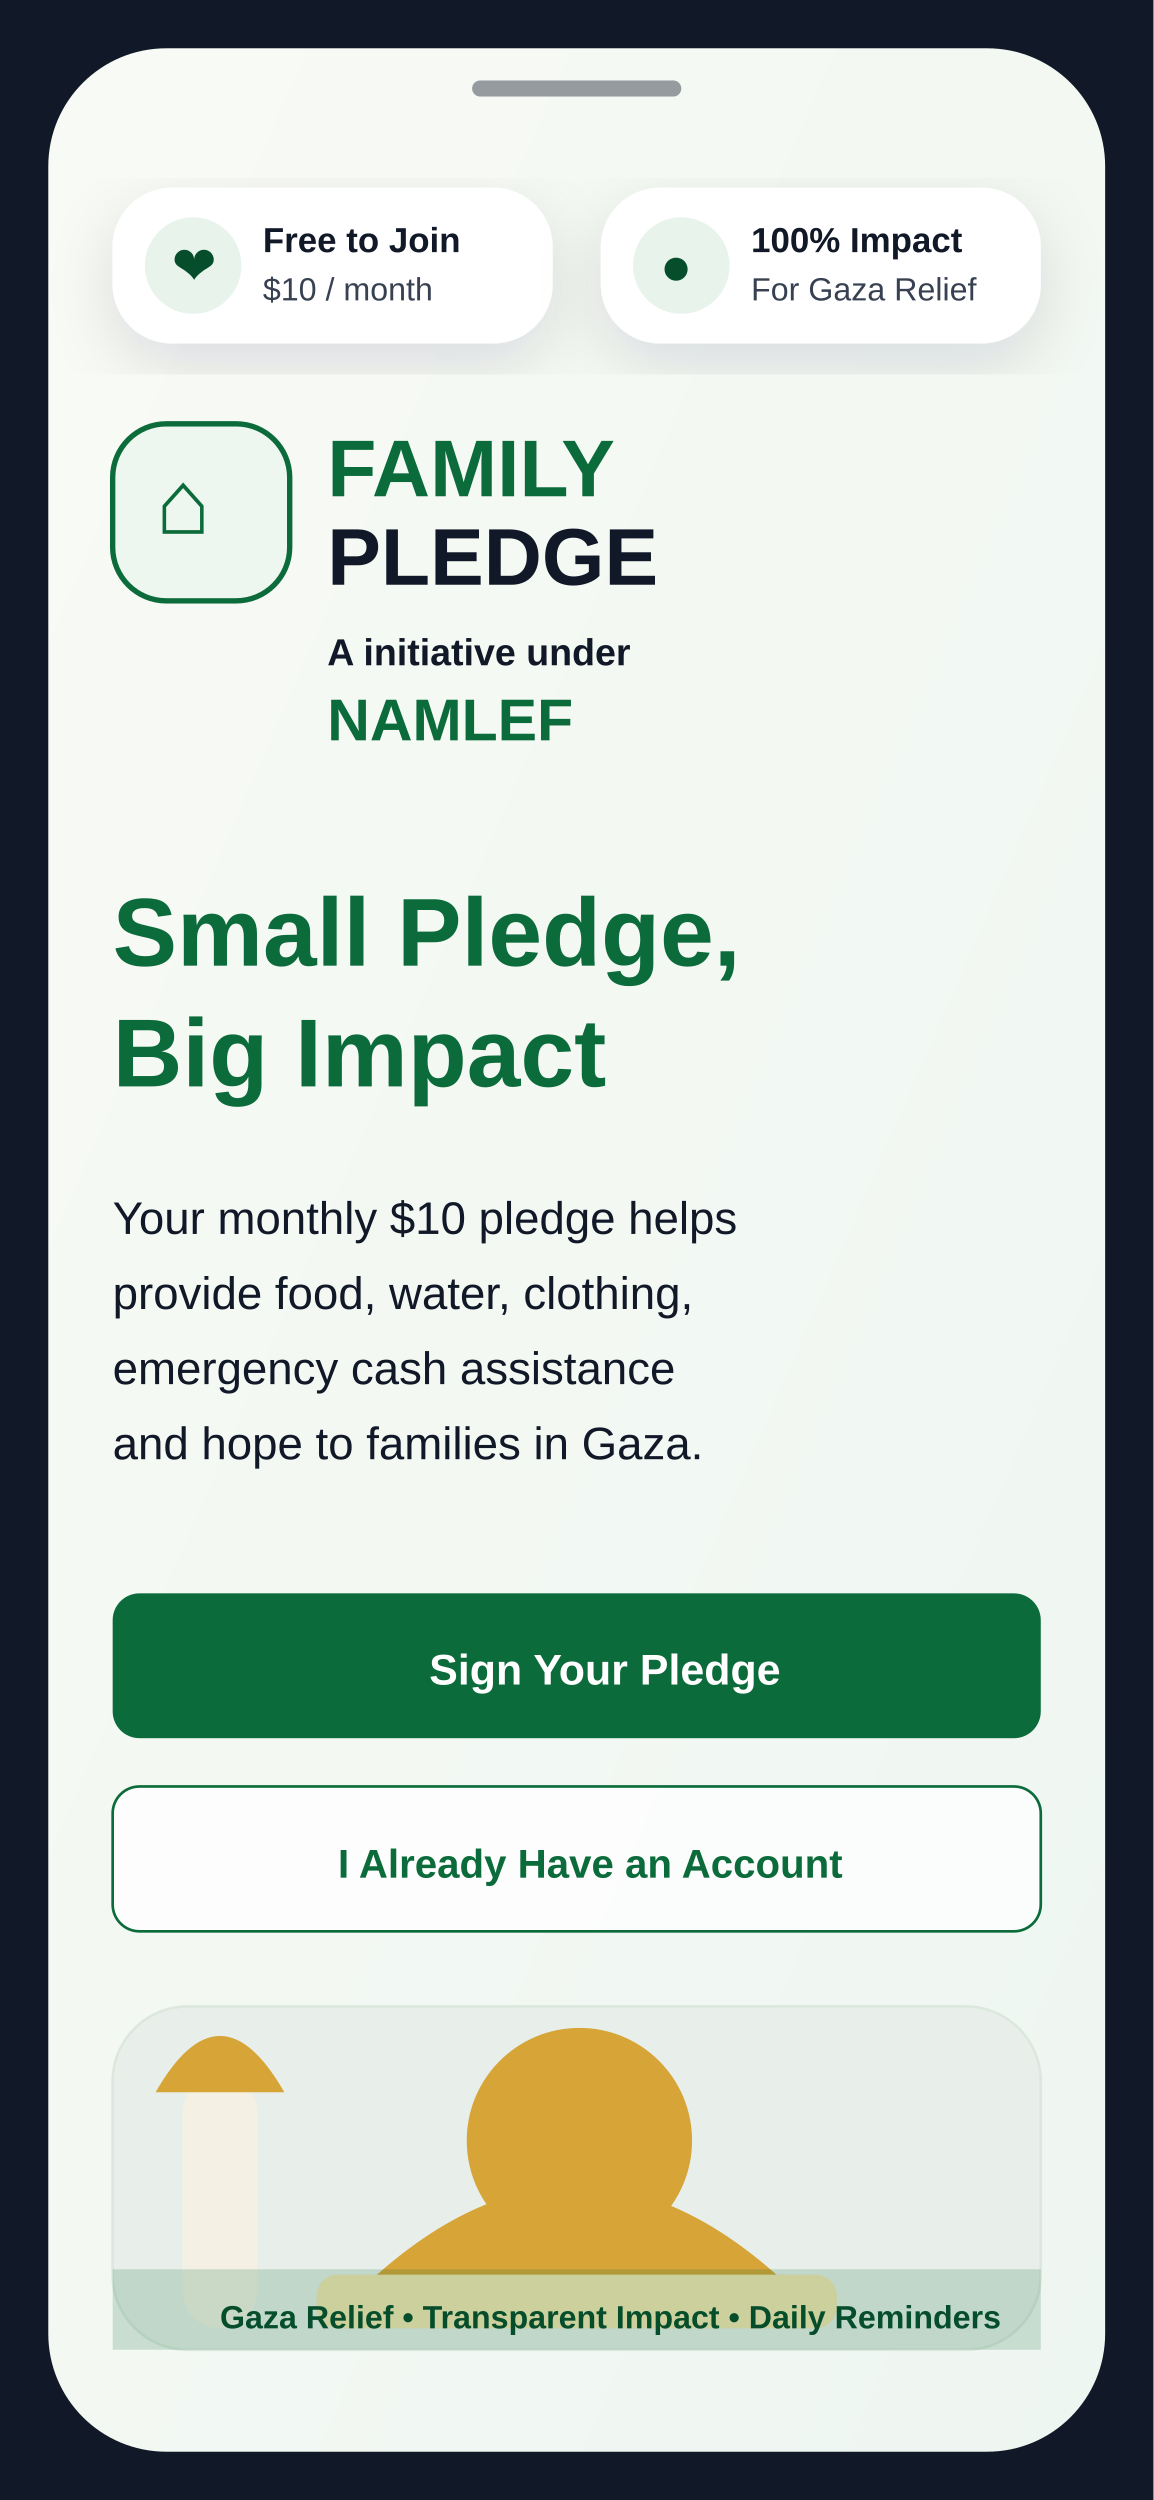
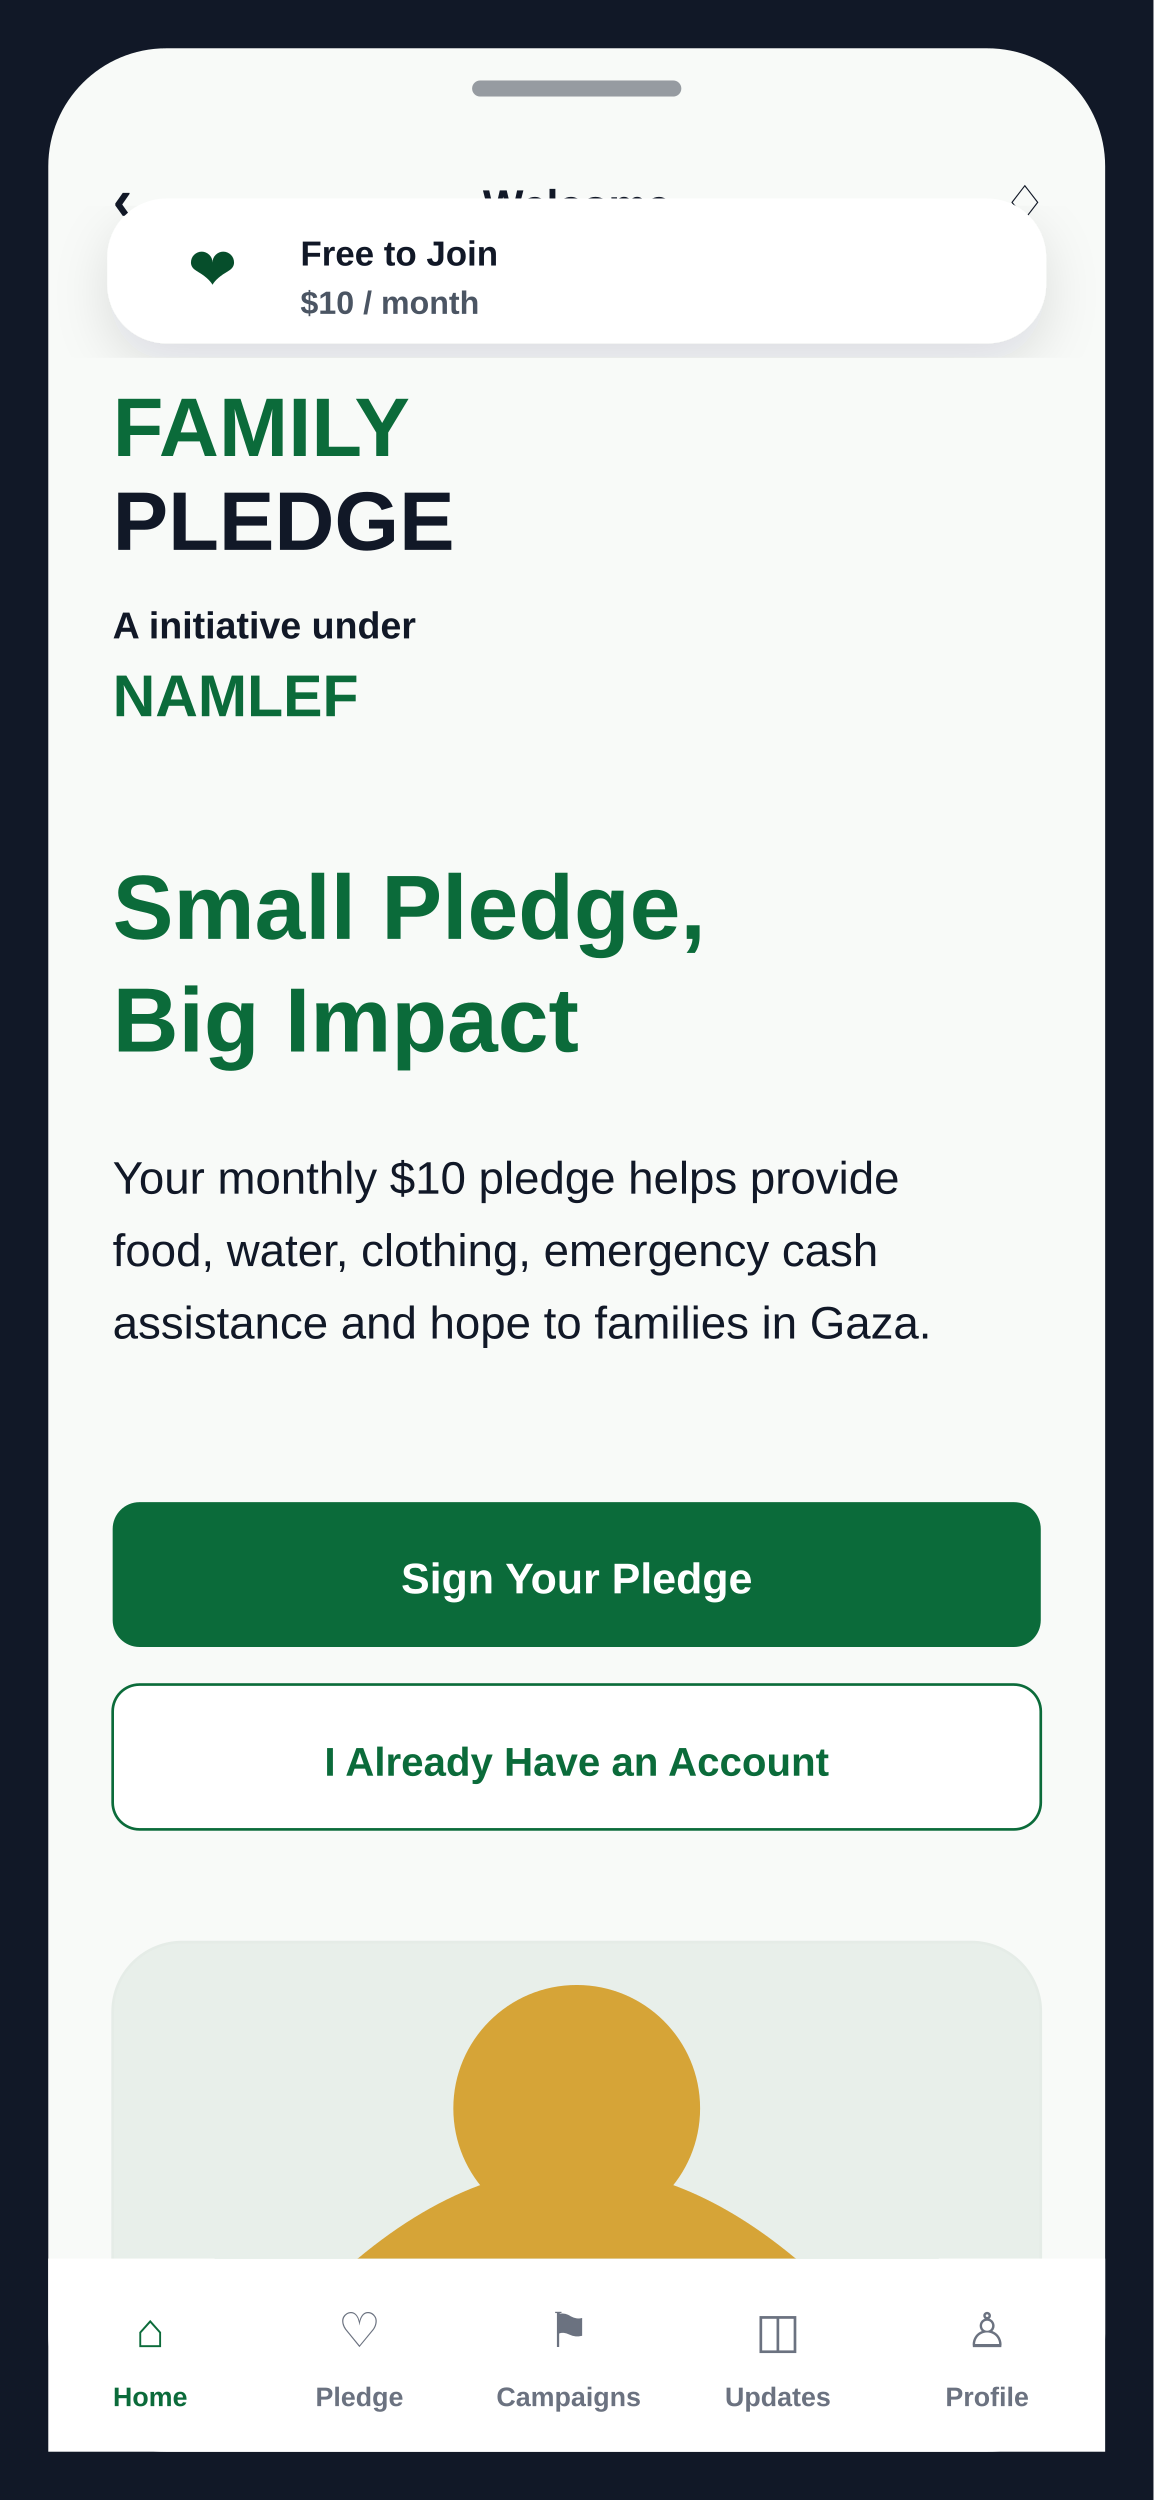
<svg xmlns="http://www.w3.org/2000/svg" width="430" height="932" viewBox="0 0 430 932">
  <defs>
-     <linearGradient id="bg" x1="0" y1="0" x2="1" y2="1">
-       <stop stop-color="#F8FAF5" />
-       <stop offset="1" stop-color="#EEF6F1" />
+     <filter id="shadow">
+       <feDropShadow dx="0" dy="8" stdDeviation="10" flood-color="#0F172A" flood-opacity="0.12" />
+     </filter>
+     <linearGradient id="hero" x1="0" y1="0" x2="1" y2="1">
+       <stop stop-color="#0B6B3A" />
+       <stop offset="1" stop-color="#064E2B" />
    </linearGradient>
-     <filter id="shadow" x="-20%" y="-20%" width="140%" height="140%">
-       <feDropShadow dx="0" dy="8" stdDeviation="12" flood-color="#0F172A" flood-opacity="0.12" />
-     </filter>
  </defs>
  <rect width="430" height="932" fill="#111827" />
-   <rect x="18" y="18" width="394" height="896" rx="44" fill="url(#bg)" />
+   <rect x="18" y="18" width="394" height="896" rx="44" fill="#F8FAF8" />
  <rect x="176" y="30" width="78" height="6" rx="3" fill="#1F2937" opacity="0.45" />
-   <rect x="42" y="70" width="164" height="58" rx="22" fill="#FFFFFF" filter="url(#shadow)" />
-   <circle cx="72" cy="99" r="18" fill="#E8F3EC" />
-   <text x="64" y="106" font-size="20" fill="#064E2B" font-family="Arial">❤</text>
-   <text x="98" y="94" font-size="13" font-weight="800" fill="#111827" font-family="Arial">Free to Join</text>
-   <text x="98" y="112" font-size="12" fill="#374151" font-family="Arial">$10 / month</text>
-   <rect x="224" y="70" width="164" height="58" rx="22" fill="#FFFFFF" filter="url(#shadow)" />
-   <circle cx="254" cy="99" r="18" fill="#E8F3EC" />
-   <text x="246" y="106" font-size="20" fill="#064E2B" font-family="Arial">●</text>
-   <text x="280" y="94" font-size="13" font-weight="800" fill="#111827" font-family="Arial">100% Impact</text>
-   <text x="280" y="112" font-size="12" fill="#374151" font-family="Arial">For Gaza Relief</text>
-   <rect x="42" y="158" width="66" height="66" rx="20" fill="#EEF7EF" stroke="#0B6B3A" stroke-width="2" />
-   <text x="58" y="199" font-size="34" fill="#0B6B3A" font-family="Arial">⌂</text>
-   <text x="122" y="185" font-size="30" font-weight="900" fill="#0B6B3A" font-family="Arial">FAMILY</text>
-   <text x="122" y="218" font-size="30" font-weight="900" fill="#111827" font-family="Arial">PLEDGE</text>
-   <text x="122" y="248" font-size="14" font-weight="600" fill="#111827" font-family="Arial">A initiative under</text>
-   <text x="122" y="276" font-size="22" font-weight="900" fill="#0B6B3A" font-family="Arial">NAMLEF</text>
-   <text x="42" y="360" font-size="36" font-weight="900" fill="#0B6B3A" font-family="Arial">Small Pledge,</text>
-   <text x="42" y="405" font-size="36" font-weight="900" fill="#0B6B3A" font-family="Arial">Big Impact</text>
-   <text x="42" y="460" font-size="17" font-weight="500" fill="#111827" font-family="Arial">Your monthly $10 pledge helps</text>
-   <text x="42" y="488" font-size="17" font-weight="500" fill="#111827" font-family="Arial">provide food, water, clothing,</text>
-   <text x="42" y="516" font-size="17" font-weight="500" fill="#111827" font-family="Arial">emergency cash assistance</text>
-   <text x="42" y="544" font-size="17" font-weight="500" fill="#111827" font-family="Arial">and hope to families in Gaza.</text>
-   <rect x="42" y="594" width="346" height="54" rx="10" fill="#0B6B3A" />
-   <text x="160" y="628" font-size="16" font-weight="900" fill="#FFFFFF" font-family="Arial">Sign Your Pledge</text>
-   <rect x="42" y="666" width="346" height="54" rx="10" fill="#FFFFFF" fill-opacity="0.75" stroke="#0B6B3A" />
-   <text x="126" y="700" font-size="15" font-weight="800" fill="#0B6B3A" font-family="Arial">I Already Have an Account</text>
-   <rect x="42" y="748" width="346" height="128" rx="28" fill="#E8EFEA" stroke="#DCE8DE" />
-   <circle cx="216" cy="798" r="42" fill="#D6A437" />
-   <path d="M132 856 Q215 774 298 856 Z" fill="#D6A437" />
-   <rect x="118" y="848" width="194" height="20" rx="8" fill="#F6E7B2" />
-   <rect x="68" y="774" width="28" height="94" rx="14" fill="#F4F1E4" />
-   <path d="M58 780 Q82 738 106 780 Z" fill="#D6A437" />
-   <rect x="42" y="846" width="346" height="30" fill="#0B6B3A" opacity="0.18" />
-   <text x="82" y="868" font-size="12" font-weight="800" fill="#064E2B" font-family="Arial">Gaza Relief • Transparent Impact • Daily Reminders</text>
+   <text x="42" y="82" font-family="Arial, sans-serif" font-size="22" font-weight="700" fill="#111827" text-anchor="start">‹</text>
+   <text x="215" y="82" font-family="Arial, sans-serif" font-size="16" font-weight="800" fill="#111827" text-anchor="middle">Welcome</text>
+   <text x="374" y="82" font-family="Arial, sans-serif" font-size="18" font-weight="700" fill="#111827" text-anchor="start">♢</text>
+   <rect x="40" y="74" width="350" height="54" rx="22" fill="#FFFFFF" filter="url(#shadow)" />
+   <text x="70" y="108" font-family="Arial, sans-serif" font-size="22" font-weight="800" fill="#064E2B" text-anchor="start">❤</text>
+   <text x="112" y="99" font-family="Arial, sans-serif" font-size="13" font-weight="800" fill="#111827" text-anchor="start">Free to Join</text>
+   <text x="112" y="117" font-family="Arial, sans-serif" font-size="12" font-weight="600" fill="#4B5563" text-anchor="start">$10 / month</text>
+   <text x="42" y="170" font-family="Arial, sans-serif" font-size="31" font-weight="900" fill="#0B6B3A" text-anchor="start">FAMILY</text>
+   <text x="42" y="205" font-family="Arial, sans-serif" font-size="31" font-weight="900" fill="#111827" text-anchor="start">PLEDGE</text>
+   <text x="42" y="238" font-family="Arial, sans-serif" font-size="14" font-weight="600" fill="#111827" text-anchor="start">A initiative under</text>
+   <text x="42" y="267" font-family="Arial, sans-serif" font-size="22" font-weight="900" fill="#0B6B3A" text-anchor="start">NAMLEF</text>
+   <text x="42" y="350" font-family="Arial, sans-serif" font-size="34" font-weight="900" fill="#0B6B3A" text-anchor="start">Small Pledge,</text>
+   <text x="42" y="392" font-family="Arial, sans-serif" font-size="34" font-weight="900" fill="#0B6B3A" text-anchor="start">Big Impact</text>
+   <text x="42" y="445" font-family="Arial, sans-serif" font-size="17" font-weight="500" fill="#111827" text-anchor="start">Your monthly $10 pledge helps provide</text>
+   <text x="42" y="472" font-family="Arial, sans-serif" font-size="17" font-weight="500" fill="#111827" text-anchor="start">food, water, clothing, emergency cash</text>
+   <text x="42" y="499" font-family="Arial, sans-serif" font-size="17" font-weight="500" fill="#111827" text-anchor="start">assistance and hope to families in Gaza.</text>
+   <rect x="42" y="560" width="346" height="54" rx="10" fill="#0B6B3A" />
+   <text x="215" y="594" font-family="Arial, sans-serif" font-size="16" font-weight="900" fill="#fff" text-anchor="middle">Sign Your Pledge</text>
+   <rect x="42" y="628" width="346" height="54" rx="10" fill="#FFFFFF" stroke="#0B6B3A" />
+   <text x="215" y="662" font-family="Arial, sans-serif" font-size="15" font-weight="800" fill="#0B6B3A" text-anchor="middle">I Already Have an Account</text>
+   <rect x="42" y="724" width="346" height="150" rx="26" fill="#E8EFEA" stroke="#E5ECE7" />
+   <circle cx="215" cy="786" r="46" fill="#D6A437" />
+   <path d="M118 856 Q215 760 312 856 Z" fill="#D6A437" />
+   <rect x="80" y="842" width="270" height="34" fill="#0B6B3A" opacity="0.18" />
+   <rect x="18" y="842" width="394" height="72" rx="0" fill="#FFFFFF" />
+   <text x="56" y="875" font-family="Arial, sans-serif" font-size="18" font-weight="800" fill="#0B6B3A" text-anchor="middle">⌂</text>
+   <text x="56" y="897" font-family="Arial, sans-serif" font-size="10" font-weight="700" fill="#0B6B3A" text-anchor="middle">Home</text>
+   <text x="134" y="875" font-family="Arial, sans-serif" font-size="18" font-weight="800" fill="#6B7280" text-anchor="middle">♡</text>
+   <text x="134" y="897" font-family="Arial, sans-serif" font-size="10" font-weight="700" fill="#6B7280" text-anchor="middle">Pledge</text>
+   <text x="212" y="875" font-family="Arial, sans-serif" font-size="18" font-weight="800" fill="#6B7280" text-anchor="middle">⚑</text>
+   <text x="212" y="897" font-family="Arial, sans-serif" font-size="10" font-weight="700" fill="#6B7280" text-anchor="middle">Campaigns</text>
+   <text x="290" y="875" font-family="Arial, sans-serif" font-size="18" font-weight="800" fill="#6B7280" text-anchor="middle">◫</text>
+   <text x="290" y="897" font-family="Arial, sans-serif" font-size="10" font-weight="700" fill="#6B7280" text-anchor="middle">Updates</text>
+   <text x="368" y="875" font-family="Arial, sans-serif" font-size="18" font-weight="800" fill="#6B7280" text-anchor="middle">♙</text>
+   <text x="368" y="897" font-family="Arial, sans-serif" font-size="10" font-weight="700" fill="#6B7280" text-anchor="middle">Profile</text>
</svg>
